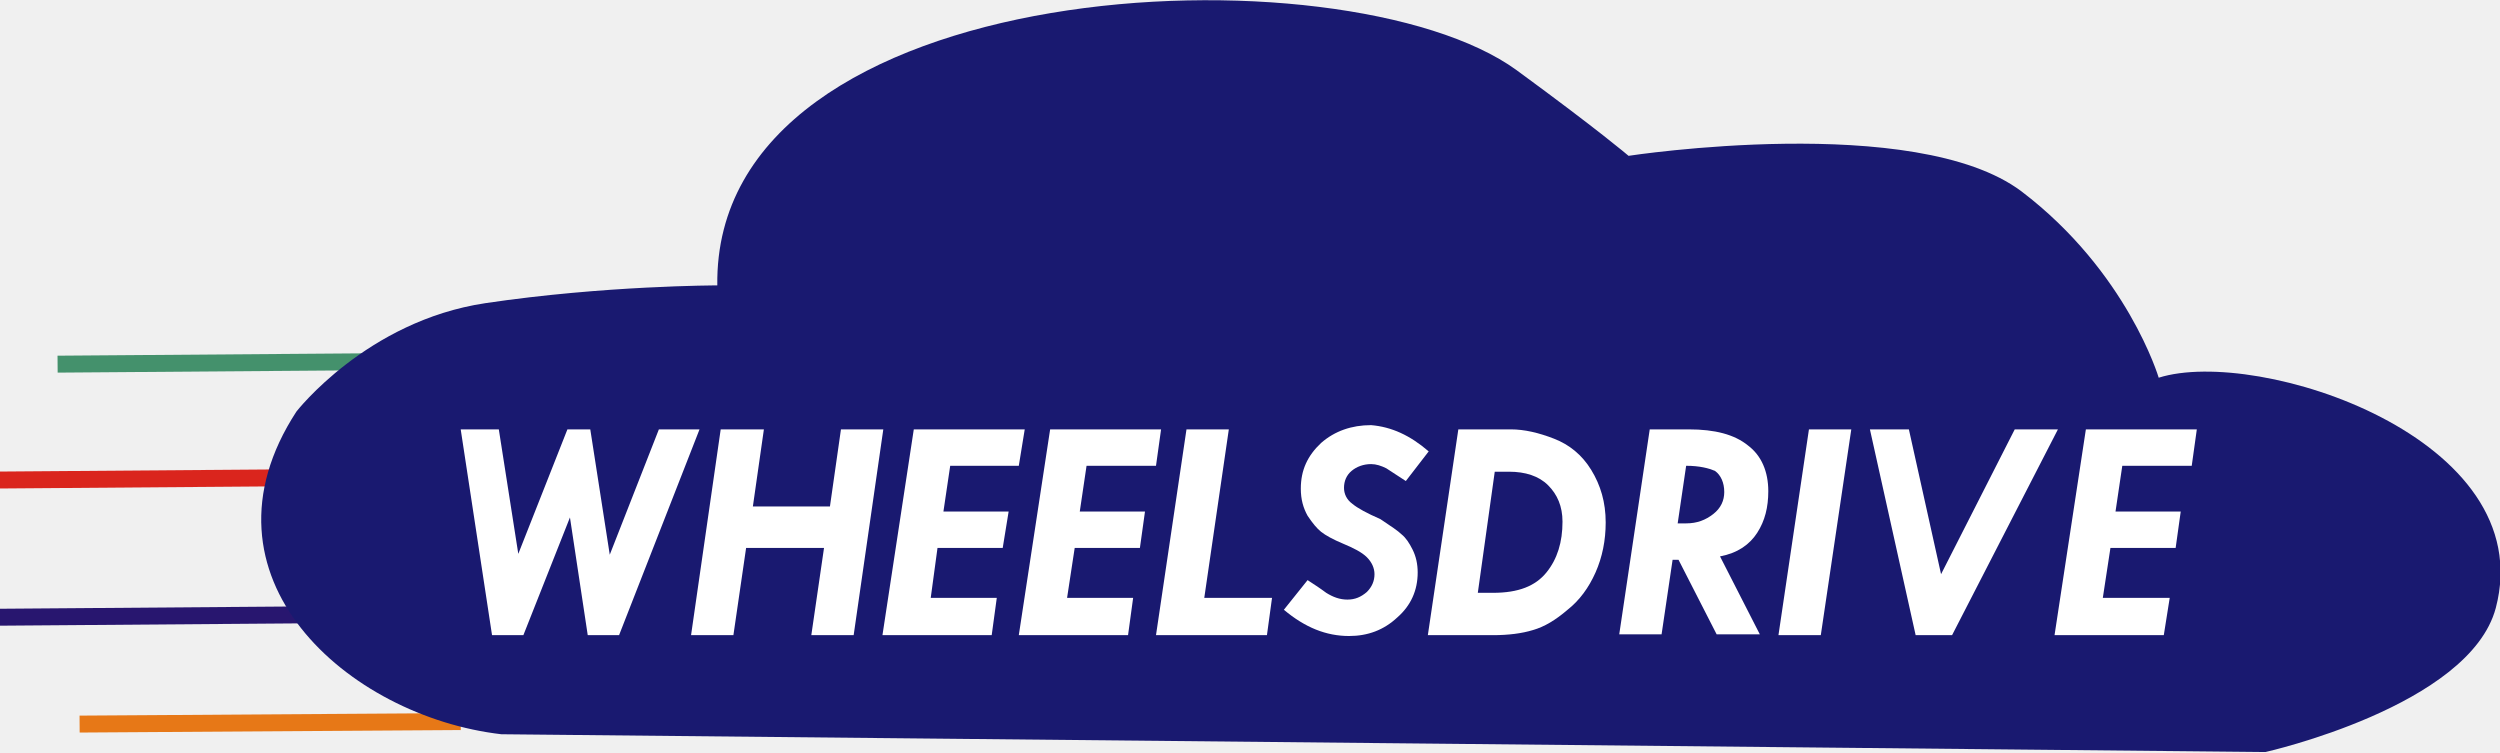
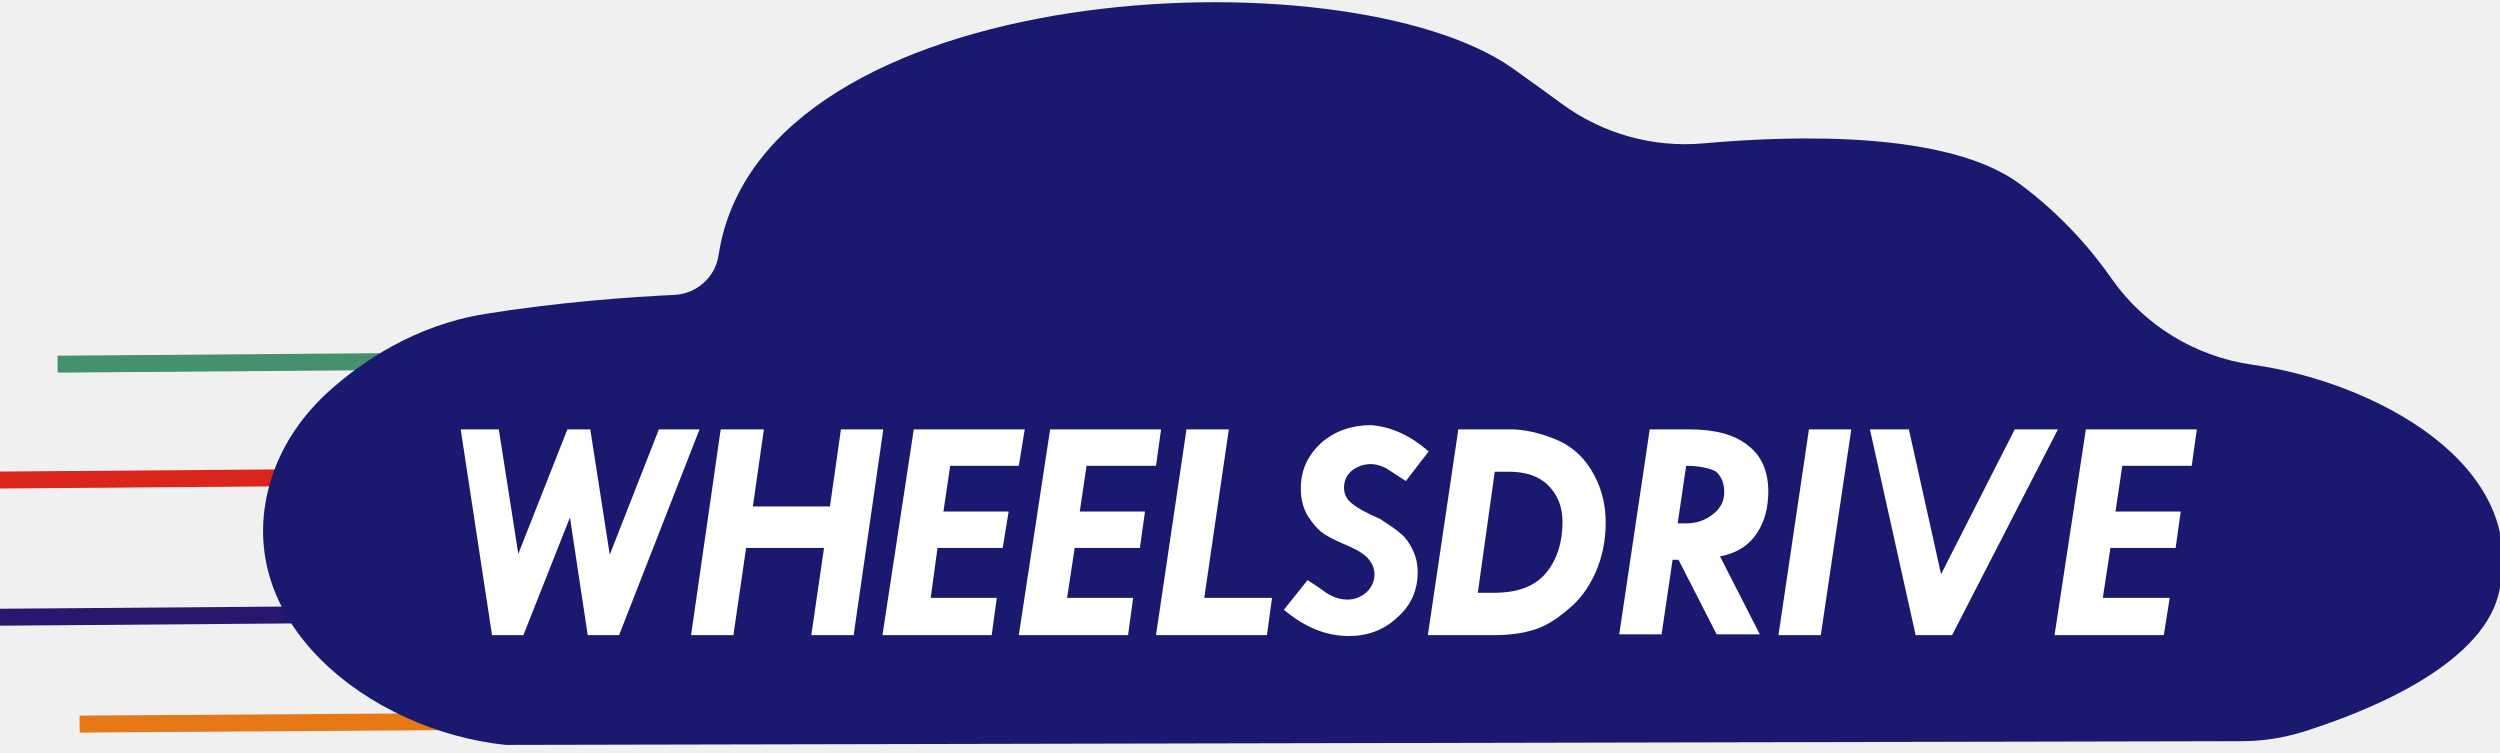
<svg xmlns="http://www.w3.org/2000/svg" version="1.1" id="Layer_1" x="0px" y="0px" viewBox="0 0 295.2 88.9" style="enable-background:new 0 0 295.2 88.9;" xml:space="preserve">
  <style type="text/css">
	.st0{fill:none;stroke:#44916C;stroke-width:2;stroke-miterlimit:288.008;}
	.st1{fill:none;stroke:#DA251D;stroke-width:2;stroke-miterlimit:288.008;}
	.st2{fill:none;stroke:#28166F;stroke-width:2;stroke-miterlimit:288.008;}
	.st3{fill:none;stroke:#E77817;stroke-width:2;stroke-miterlimit:288.008;}
	.st4{fill-rule:evenodd;clip-rule:evenodd;fill:#191970;}
	.st5{fill:#FFFFFF;}
</style>
-   <g id="Layer_x0020_1">
-     <g id="_92679072">
-       <line id="_92200664" class="st0" x1="45.7" y1="42.7" x2="6.8" y2="43" />
-       <line id="_92673384" class="st1" x1="36.4" y1="56.4" x2="-2.4" y2="56.7" />
-       <line id="_92673912" class="st2" x1="36.4" y1="72.6" x2="-2.4" y2="72.9" />
-       <line id="_91193856" class="st3" x1="54.4" y1="85.2" x2="9.4" y2="85.5" />
-       <path id="_92678544" class="st4" d="M59.2,86.7C41.1,84.6,22.3,68.1,35,48.6c0,0,8.3-10.7,22.3-12.8c14.1-2.1,27.4-2.1,27.4-2.1    C84.2-3.4,158.8-6.5,179.1,8.3c9.7,7.1,13.2,10.1,13.2,10.1s33.9-5.2,46.4,4.2c12.5,9.5,16.2,22,16.2,22    c11.7-3.7,45.1,7.1,39.8,27.2c-3.1,11.6-27.2,17-27.2,17L59.2,86.7L59.2,86.7z" />
-       <polygon id="_92200736" class="st5" points="54.4,50.7 58.9,50.7 61.2,65.4 67,50.7 69.7,50.7 72,65.5 77.8,50.7 82.6,50.7     73.1,75 69.4,75 67.3,61.1 61.8,75 58.1,75   " />
-       <polygon id="_922007361" class="st5" points="85.1,50.7 90.2,50.7 88.9,59.8 98,59.8 99.3,50.7 104.3,50.7 100.8,75 95.8,75     97.3,64.7 88.1,64.7 86.6,75 81.6,75   " />
-       <polygon id="_9220073612" class="st5" points="107.9,50.7 121,50.7 120.3,55 112.2,55 111.4,60.4 119.1,60.4 118.4,64.7     110.7,64.7 109.9,70.6 117.7,70.6 117.1,75 104.2,75   " />
-       <polygon id="_92200736123" class="st5" points="124,50.7 137.1,50.7 136.5,55 128.3,55 127.5,60.4 135.2,60.4 134.6,64.7     126.9,64.7 126,70.6 133.8,70.6 133.2,75 120.3,75   " />
-       <polygon id="_922007361234" class="st5" points="140.1,50.7 145.1,50.7 142.2,70.6 150.2,70.6 149.6,75 136.5,75   " />
-       <path id="_9220073612345" class="st5" d="M168.7,53.3l-2.7,3.5c-0.9-0.6-1.7-1.1-2.3-1.5c-0.6-0.3-1.2-0.5-1.8-0.5    c-0.9,0-1.7,0.3-2.3,0.8c-0.6,0.5-0.9,1.2-0.9,2c0,0.7,0.3,1.4,1,1.9c0.6,0.5,1.7,1.1,3.3,1.8c1.2,0.8,2.1,1.4,2.5,1.8    c0.5,0.4,0.9,1,1.3,1.8c0.4,0.8,0.6,1.7,0.6,2.7c0,2.1-0.8,3.9-2.4,5.3c-1.6,1.5-3.5,2.2-5.7,2.2c-2.7,0-5.2-1-7.7-3.1l2.8-3.5    c0.6,0.4,1.4,0.9,2.2,1.5c0.8,0.5,1.6,0.8,2.5,0.8c0.9,0,1.6-0.3,2.3-0.9c0.6-0.6,0.9-1.3,0.9-2.1c0-0.7-0.3-1.4-0.9-2    c-0.6-0.6-1.6-1.1-2.8-1.6c-1.2-0.5-2.1-1-2.6-1.4c-0.5-0.4-1-1-1.6-1.9c-0.5-0.9-0.8-1.9-0.8-3.2c0-2.2,0.8-3.9,2.4-5.4    c1.6-1.4,3.6-2.1,5.9-2.1C164.3,50.4,166.5,51.4,168.7,53.3L168.7,53.3z" />
-       <path id="_92200736123456" class="st5" d="M172.2,50.7h6.2c1.6,0,3.3,0.4,5.1,1.1c1.8,0.7,3.3,1.9,4.4,3.7    c1.1,1.8,1.7,3.8,1.7,6.2c0,2.1-0.4,4.1-1.2,5.9c-0.8,1.8-1.9,3.3-3.3,4.4c-1.4,1.2-2.7,2-4.1,2.4c-1.3,0.4-2.9,0.6-4.7,0.6h-7.7    L172.2,50.7z M176.5,55.7L174.5,70h1.8c3,0,5-0.8,6.3-2.4s1.9-3.6,1.9-6c0-1.8-0.6-3.2-1.7-4.3c-1.1-1.1-2.7-1.6-4.6-1.6    L176.5,55.7L176.5,55.7z" />
-       <path id="_922007361234567" class="st5" d="M194.8,50.7h4.6c3.1,0,5.4,0.6,7,1.9c1.6,1.2,2.4,3.1,2.4,5.4c0,1.9-0.4,3.5-1.3,4.9    c-0.9,1.4-2.3,2.4-4.4,2.8l4.7,9.2h-5.1l-4.5-8.8h-0.7l-1.3,8.8h-5L194.8,50.7L194.8,50.7z M199.1,55l-1,6.8l1,0    c1.3,0,2.3-0.4,3.2-1.1c0.9-0.7,1.3-1.6,1.3-2.6c0-1.1-0.4-2-1.1-2.5C201.8,55.3,200.7,55,199.1,55z" />
-       <polygon id="_9220073612345678" class="st5" points="213.6,50.7 218.6,50.7 215,75 210,75   " />
-       <polygon id="_92200736123456789" class="st5" points="220.8,50.7 225.4,50.7 229.2,67.8 237.9,50.7 243,50.7 230.5,75 226.2,75       " />
-       <polygon id="_9220073612345678910" class="st5" points="246.3,50.7 259.4,50.7 258.8,55 250.6,55 249.8,60.4 257.5,60.4     256.9,64.7 249.2,64.7 248.3,70.6 256.2,70.6 255.5,75 242.6,75   " />
-     </g>
+   <g id="_92679072">
+     <line id="_92200664" class="st0" x1="45.7" y1="42.7" x2="6.8" y2="43" />
+     <line id="_92673384" class="st1" x1="36.4" y1="56.4" x2="-2.4" y2="56.7" />
+     <line id="_92673912" class="st2" x1="36.4" y1="72.6" x2="-2.4" y2="72.9" />
+     <line id="_91193856" class="st3" x1="54.4" y1="85.2" x2="9.4" y2="85.5" />
+     <path id="_92678544" class="st4" d="M59.73,87.96C43.55,86.28,26.67,73.13,32.1,56.34c1.29-3.98,3.74-7.46,6.86-10.25   c3.71-3.32,9.96-7.66,18.25-9.01c8.8-1.42,17.3-2.02,22.43-2.26c2.63-0.13,4.82-2.09,5.21-4.69C89.83-2.75,159.05-5.84,178.66,8.1   c2.22,1.58,4.12,2.96,5.73,4.14c4.83,3.55,10.77,5.22,16.74,4.69c10.95-0.98,28.86-1.44,37.3,4.74c4.84,3.58,8.39,7.62,10.92,11.25   c3.89,5.55,9.93,9.21,16.65,10.15c14.22,2,32.89,11.71,29.03,27.11c-2.19,8.63-15.97,13.99-22.95,16.19   c-2.4,0.76-4.9,1.15-7.42,1.15L59.73,87.96L59.73,87.96z" />
+     <polygon id="_92200736" class="st5" points="54.4,50.7 58.9,50.7 61.2,65.4 67,50.7 69.7,50.7 72,65.5 77.8,50.7 82.6,50.7    73.1,75 69.4,75 67.3,61.1 61.8,75 58.1,75  " />
+     <polygon id="_922007361" class="st5" points="85.1,50.7 90.2,50.7 88.9,59.8 98,59.8 99.3,50.7 104.3,50.7 100.8,75 95.8,75    97.3,64.7 88.1,64.7 86.6,75 81.6,75  " />
+     <polygon id="_9220073612" class="st5" points="107.9,50.7 121,50.7 120.3,55 112.2,55 111.4,60.4 119.1,60.4 118.4,64.7    110.7,64.7 109.9,70.6 117.7,70.6 117.1,75 104.2,75  " />
+     <polygon id="_92200736123" class="st5" points="124,50.7 137.1,50.7 136.5,55 128.3,55 127.5,60.4 135.2,60.4 134.6,64.7    126.9,64.7 126,70.6 133.8,70.6 133.2,75 120.3,75  " />
+     <polygon id="_922007361234" class="st5" points="140.1,50.7 145.1,50.7 142.2,70.6 150.2,70.6 149.6,75 136.5,75  " />
+     <path id="_9220073612345" class="st5" d="M168.7,53.3l-2.7,3.5c-0.9-0.6-1.7-1.1-2.3-1.5c-0.6-0.3-1.2-0.5-1.8-0.5   c-0.9,0-1.7,0.3-2.3,0.8s-0.9,1.2-0.9,2c0,0.7,0.3,1.4,1,1.9c0.6,0.5,1.7,1.1,3.3,1.8c1.2,0.8,2.1,1.4,2.5,1.8   c0.5,0.4,0.9,1,1.3,1.8c0.4,0.8,0.6,1.7,0.6,2.7c0,2.1-0.8,3.9-2.4,5.3c-1.6,1.5-3.5,2.2-5.7,2.2c-2.7,0-5.2-1-7.7-3.1l2.8-3.5   c0.6,0.4,1.4,0.9,2.2,1.5c0.8,0.5,1.6,0.8,2.5,0.8s1.6-0.3,2.3-0.9c0.6-0.6,0.9-1.3,0.9-2.1c0-0.7-0.3-1.4-0.9-2   c-0.6-0.6-1.6-1.1-2.8-1.6s-2.1-1-2.6-1.4s-1-1-1.6-1.9c-0.5-0.9-0.8-1.9-0.8-3.2c0-2.2,0.8-3.9,2.4-5.4c1.6-1.4,3.6-2.1,5.9-2.1   C164.3,50.4,166.5,51.4,168.7,53.3L168.7,53.3z" />
+     <path id="_92200736123456" class="st5" d="M172.2,50.7h6.2c1.6,0,3.3,0.4,5.1,1.1c1.8,0.7,3.3,1.9,4.4,3.7c1.1,1.8,1.7,3.8,1.7,6.2   c0,2.1-0.4,4.1-1.2,5.9c-0.8,1.8-1.9,3.3-3.3,4.4c-1.4,1.2-2.7,2-4.1,2.4c-1.3,0.4-2.9,0.6-4.7,0.6h-7.7L172.2,50.7z M176.5,55.7   l-2,14.3h1.8c3,0,5-0.8,6.3-2.4s1.9-3.6,1.9-6c0-1.8-0.6-3.2-1.7-4.3c-1.1-1.1-2.7-1.6-4.6-1.6H176.5L176.5,55.7z" />
+     <path id="_922007361234567" class="st5" d="M194.8,50.7h4.6c3.1,0,5.4,0.6,7,1.9c1.6,1.2,2.4,3.1,2.4,5.4c0,1.9-0.4,3.5-1.3,4.9   c-0.9,1.4-2.3,2.4-4.4,2.8l4.7,9.2h-5.1l-4.5-8.8h-0.7l-1.3,8.8h-5L194.8,50.7L194.8,50.7z M199.1,55l-1,6.8h1   c1.3,0,2.3-0.4,3.2-1.1c0.9-0.7,1.3-1.6,1.3-2.6c0-1.1-0.4-2-1.1-2.5C201.8,55.3,200.7,55,199.1,55z" />
+     <polygon id="_9220073612345678" class="st5" points="213.6,50.7 218.6,50.7 215,75 210,75  " />
+     <polygon id="_92200736123456789" class="st5" points="220.8,50.7 225.4,50.7 229.2,67.8 237.9,50.7 243,50.7 230.5,75 226.2,75     " />
+     <polygon id="_9220073612345678910" class="st5" points="246.3,50.7 259.4,50.7 258.8,55 250.6,55 249.8,60.4 257.5,60.4    256.9,64.7 249.2,64.7 248.3,70.6 256.2,70.6 255.5,75 242.6,75  " />
  </g>
</svg>
